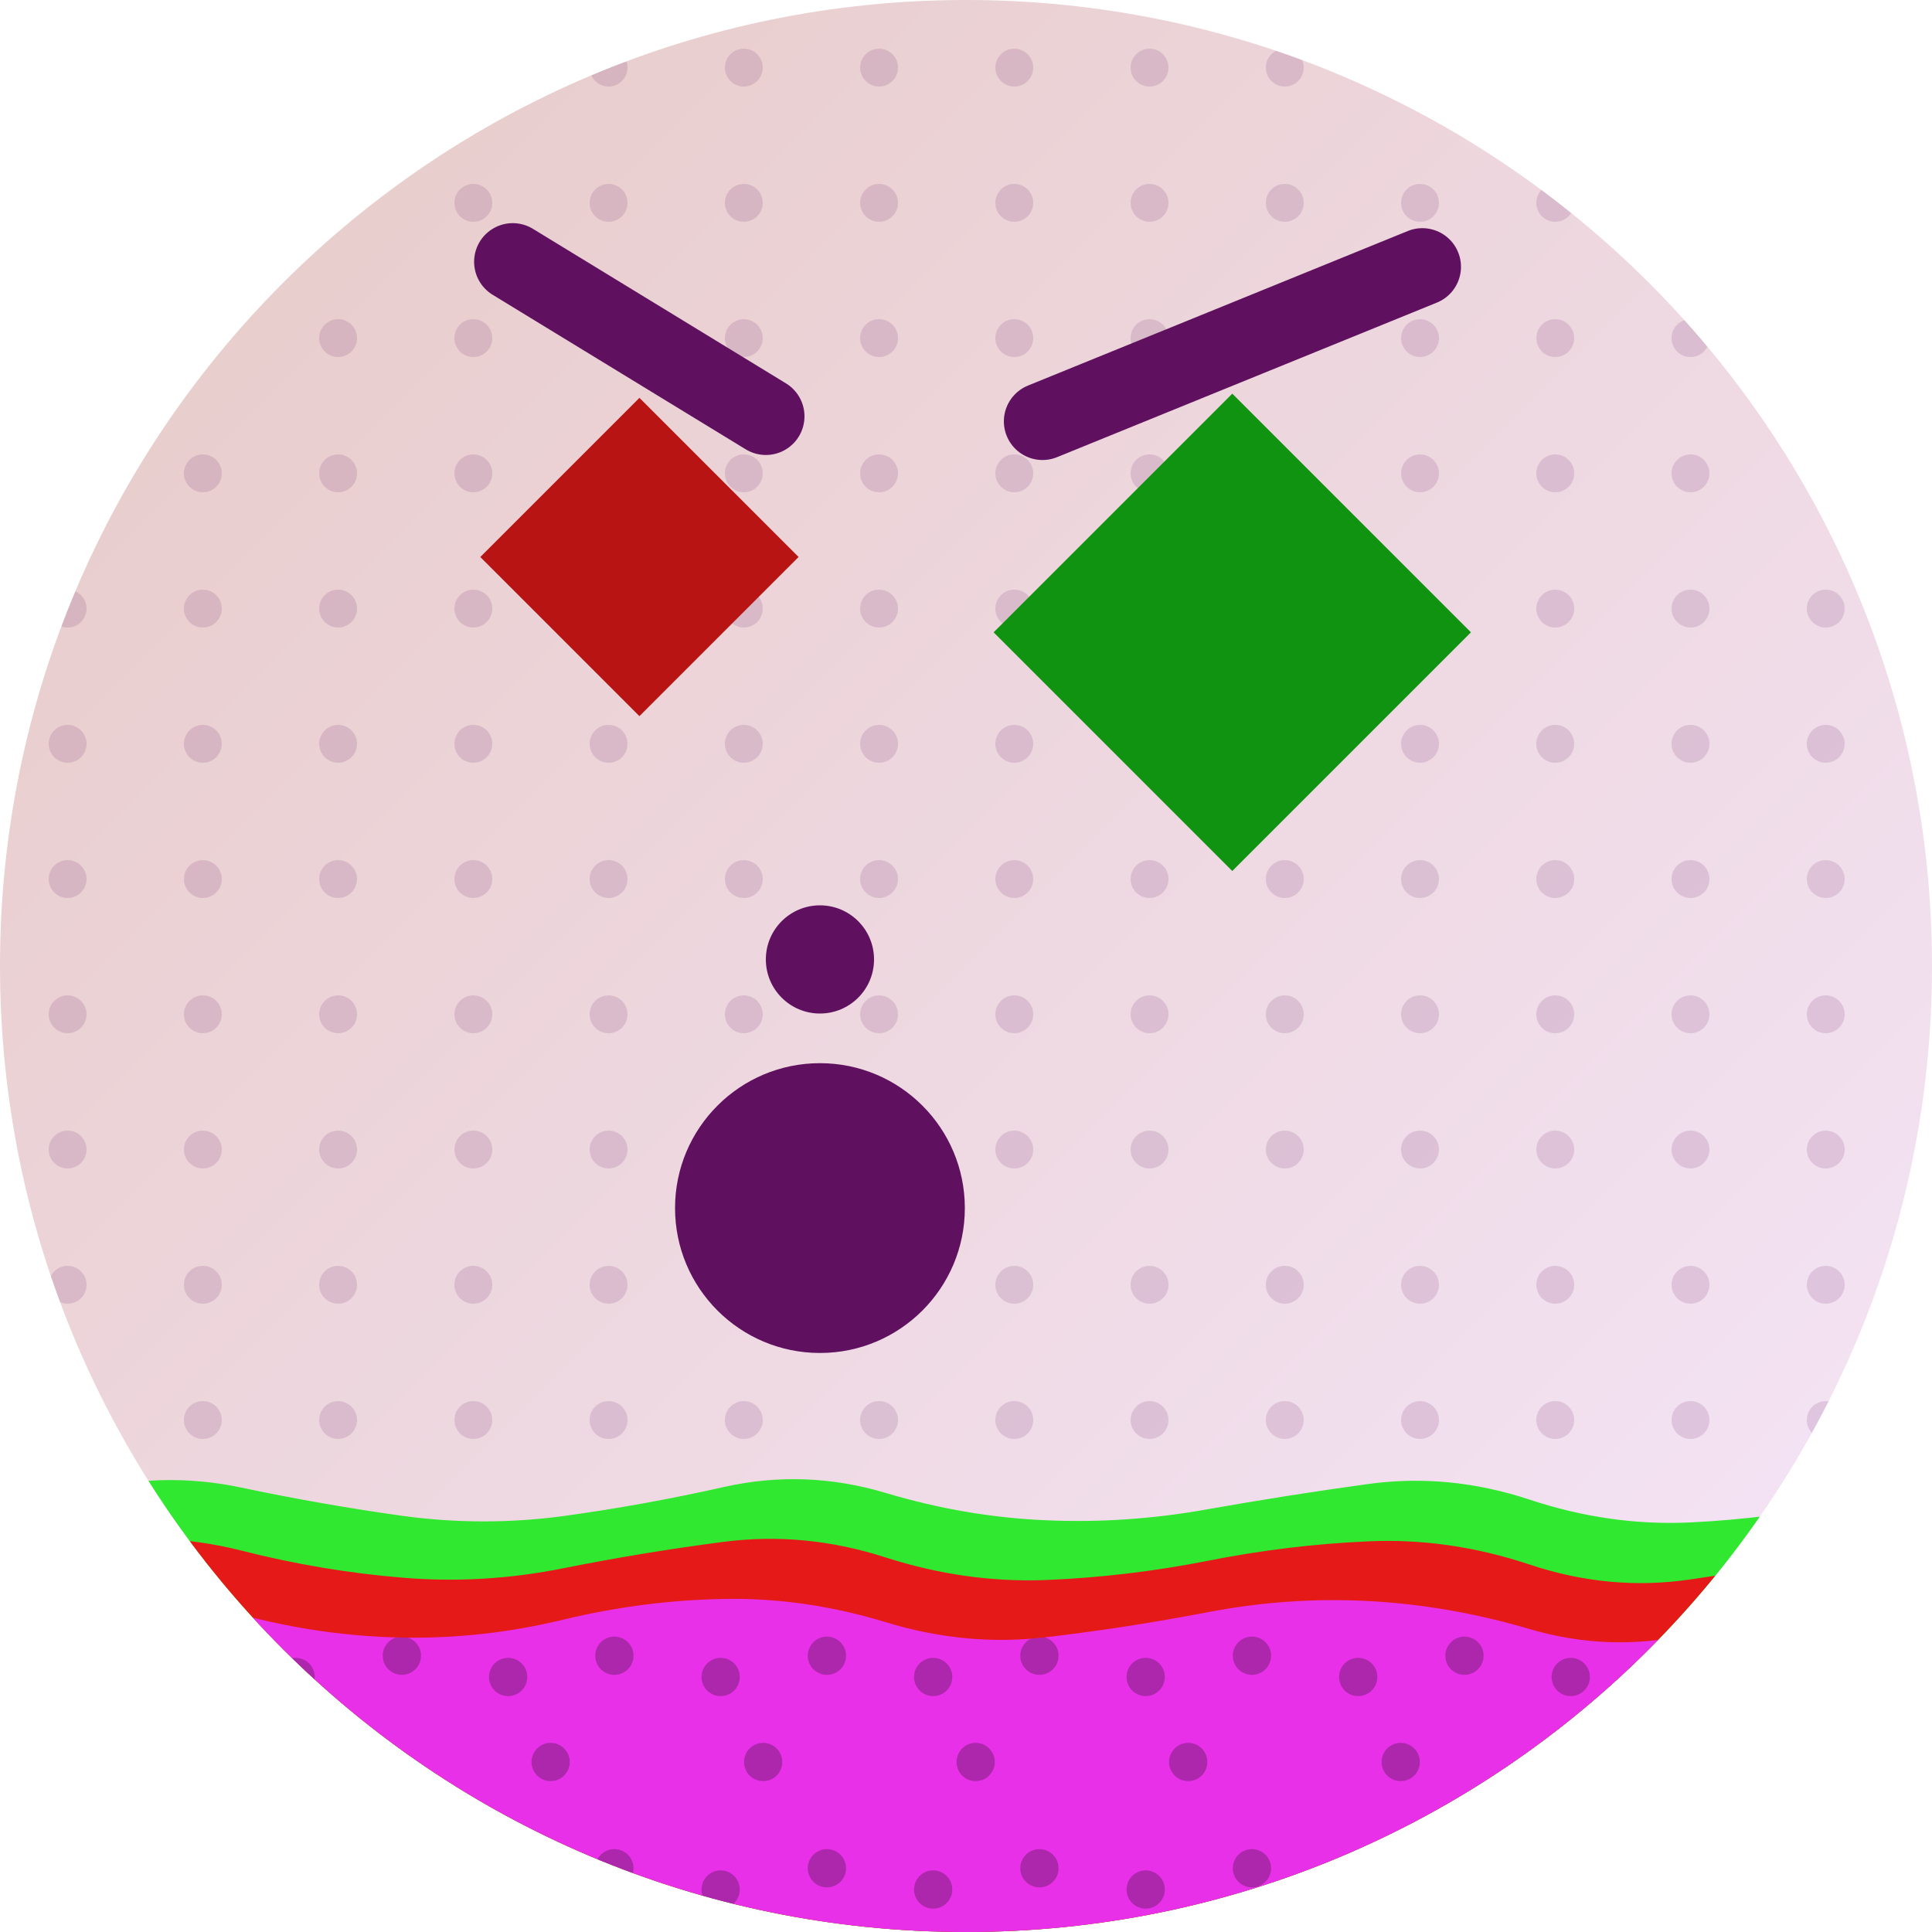
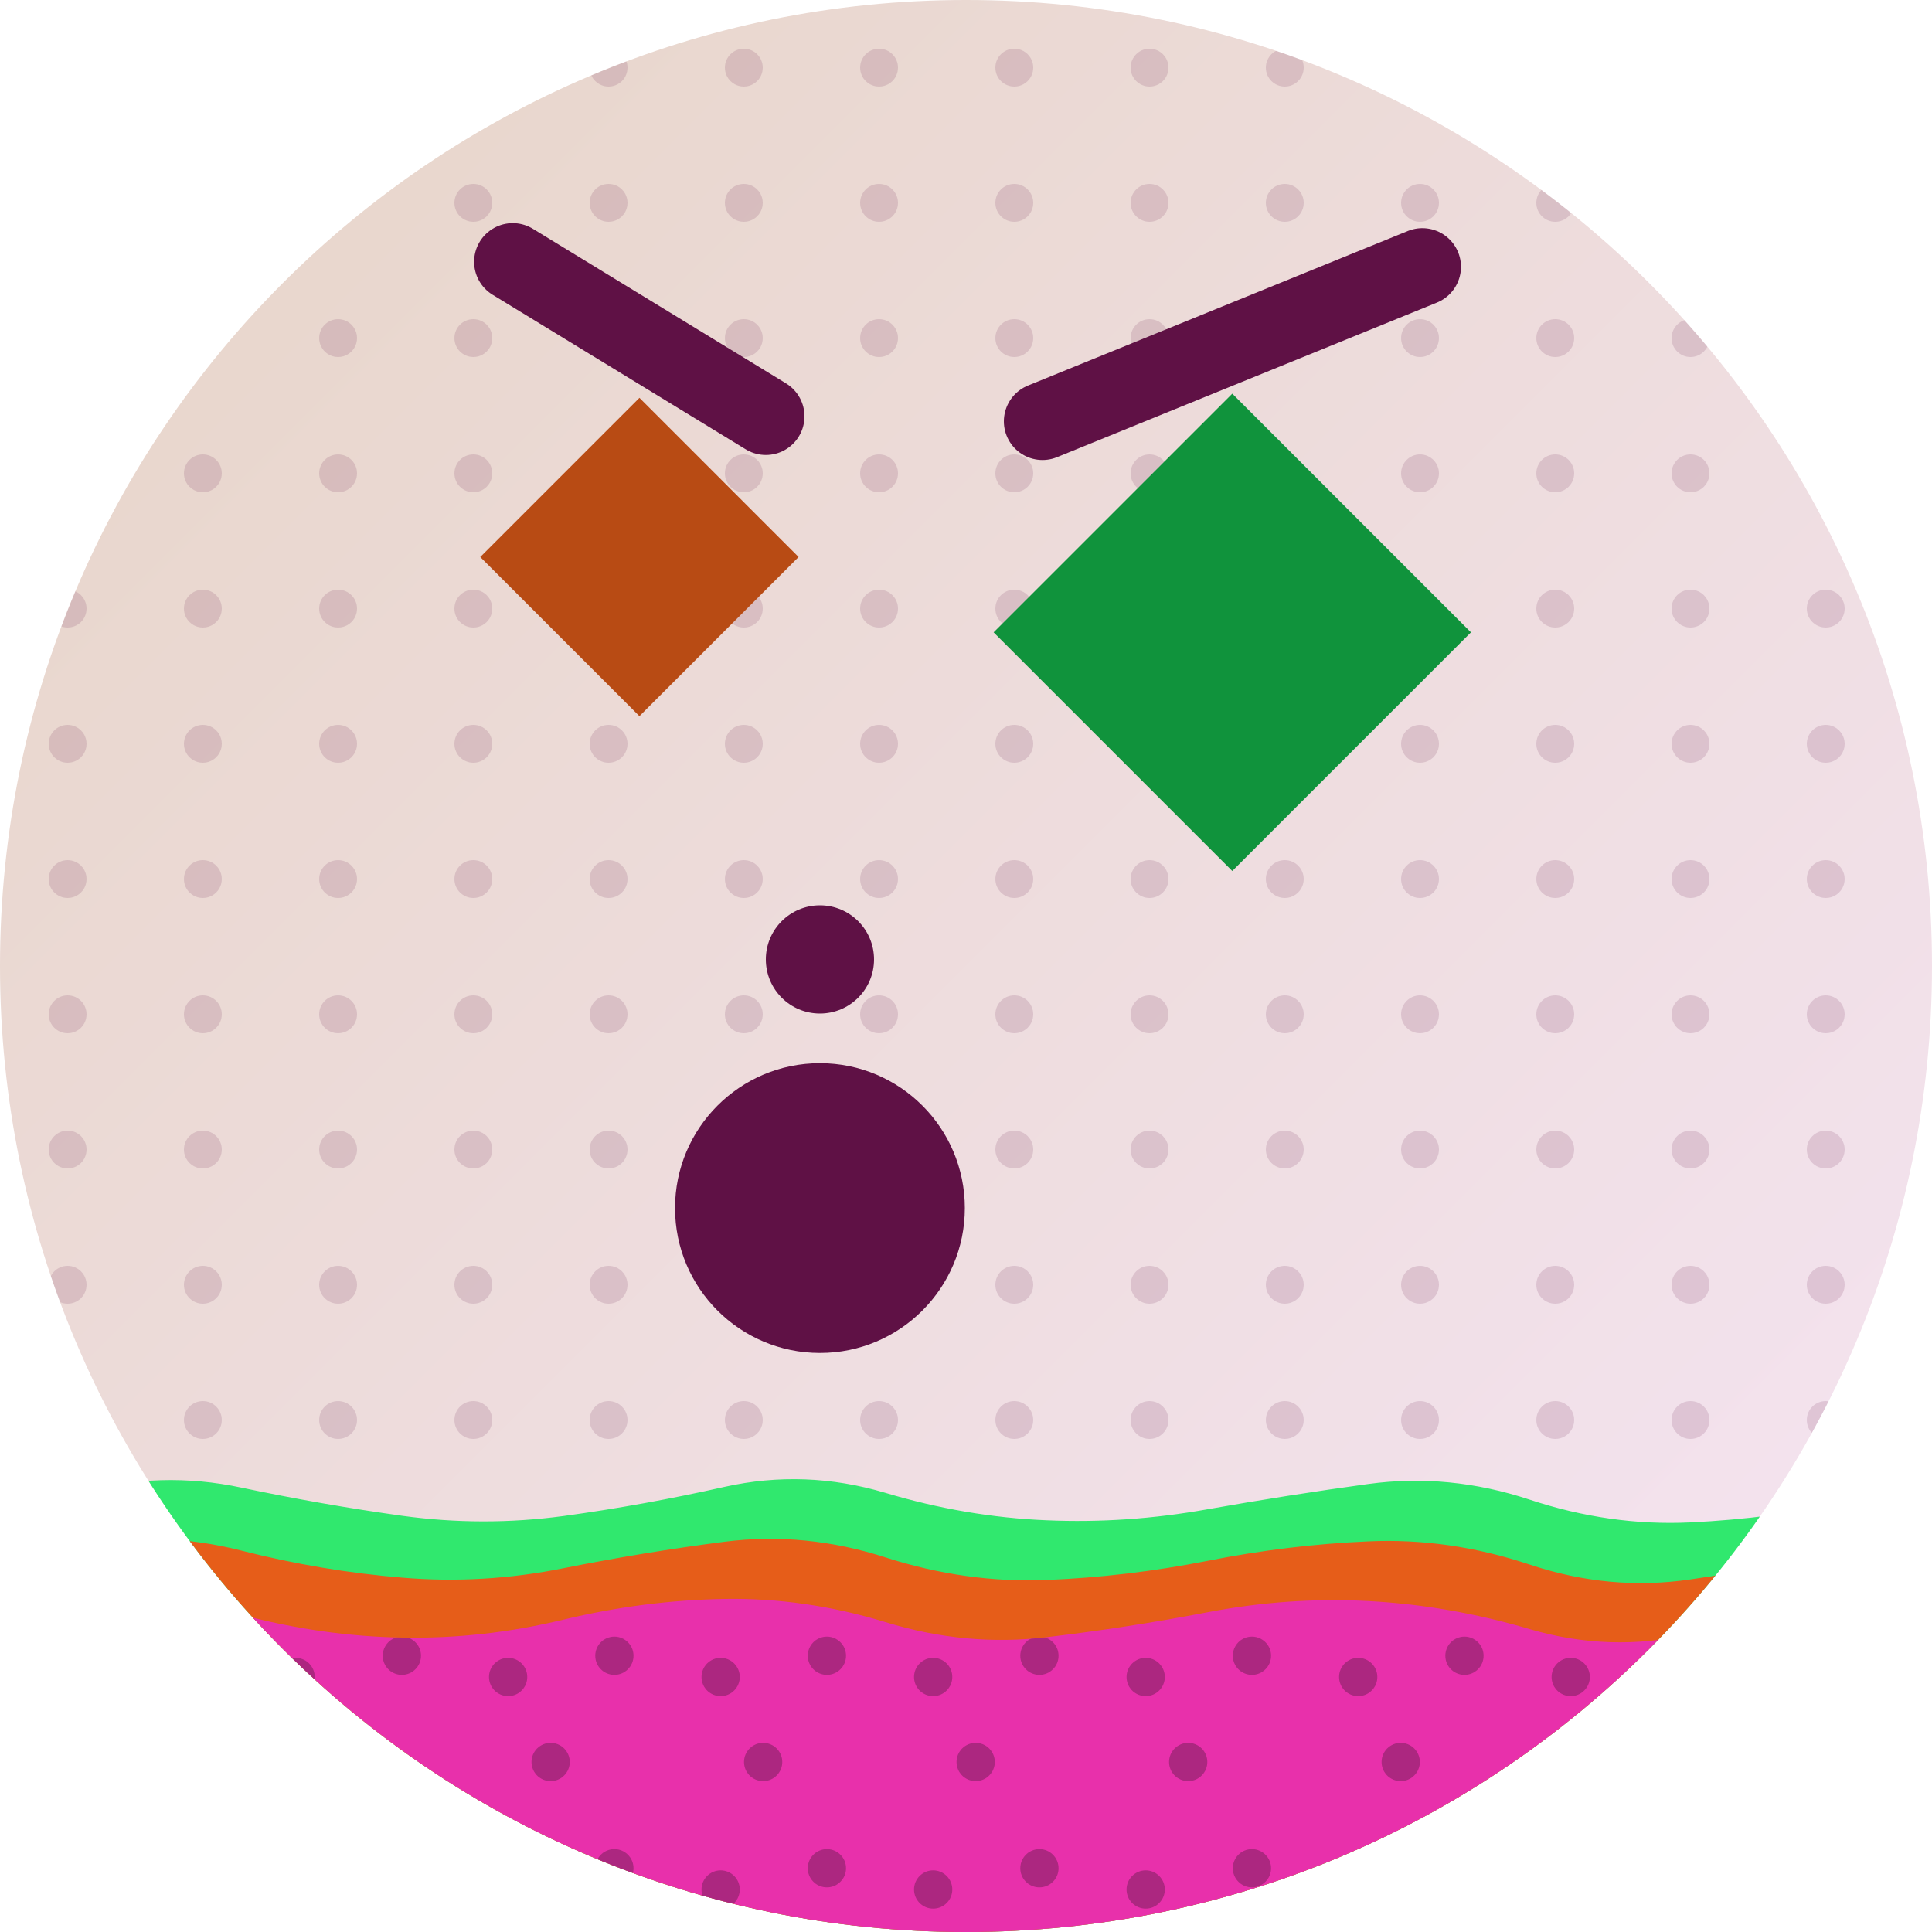
<svg xmlns="http://www.w3.org/2000/svg" viewBox="0 0 100 100" width="128" height="128" role="img" aria-label="Avatar">
  <defs>
    <clipPath id="ce5357a45">
      <rect width="100" height="100" rx="50" />
    </clipPath>
    <linearGradient id="be5357a45" gradientTransform="rotate(225 .5 .5)">
-       <stop offset="0" stop-color="#f3e2f3" />
-       <stop offset="1" stop-color="#e9cece" />
+       <stop offset="0" stop-color="#f3e2ed" />
+       <stop offset="1" stop-color="#e9d7ce" />
    </linearGradient>
    <pattern id="he5357a45" width="11" height="11" patternUnits="userSpaceOnUse">
-       <circle cx="2.2" cy="3.3" r="0.99" fill="#7a1f7a" />
-       <circle cx="7.7" cy="2.2" r="0.99" fill="#7a1f7a" />
-       <circle cx="5.5" cy="8.8" r="0.99" fill="#7a1f7a" />
+       <circle cx="2.2" cy="3.3" r="0.99" fill="#7a1f5c" />
+       <circle cx="7.7" cy="2.2" r="0.99" fill="#7a1f5c" />
+       <circle cx="5.5" cy="8.8" r="0.99" fill="#7a1f5c" />
    </pattern>
    <pattern id="pe5357a45" width="7" height="7" patternUnits="userSpaceOnUse">
-       <circle cx="3.5" cy="3.5" r="0.98" fill="#5f115f" />
+       <circle cx="3.5" cy="3.5" r="0.98" fill="#5f1145" />
    </pattern>
  </defs>
  <g clip-path="url(#ce5357a45)">
    <rect width="100" height="100" fill="url(#be5357a45)" />
    <rect width="100" height="100" fill="url(#pe5357a45)" opacity=".14" />
    <g transform="rotate(180 50 50)">
-       <path fill="#30e830" d="M-60 -60H160V21.64L100 21.64L95.83 22.76Q91.67 23.89 87.5 23Q83.33 22.12 79.17 21.54Q75 20.97 70.83 21.53Q66.67 22.1 62.5 23.04Q58.33 23.97 54.17 22.73Q50 21.48 45.83 21.31Q41.67 21.13 37.5 21.88Q33.33 22.62 29.17 23.19Q25 23.76 20.83 22.38Q16.67 21 12.5 21.2Q8.33 21.4 4.17 22.27L0 23.13L-60 23.13Z" />
-       <path fill="#e61919" d="M-60 -60H160V19.26L100 19.26L95.83 20.03Q91.67 20.8 87.5 19.74Q83.33 18.68 79.17 18.34Q75 17.99 70.83 18.83Q66.67 19.66 62.5 20.2Q58.33 20.73 54.17 19.39Q50 18.05 45.83 18.22Q41.67 18.39 37.5 19.21Q33.33 20.04 29.17 20.22Q25 20.41 20.83 19.02Q16.67 17.63 12.5 18.25Q8.33 18.86 4.17 19.6L0 20.34L-60 20.34Z" />
-       <path fill="#e830e8" d="M-60 -60H160V16.87L100 16.87L95.83 17.2Q91.67 17.52 87.5 16.42Q83.33 15.31 79.17 15.24Q75 15.16 70.83 16.17Q66.67 17.17 62.5 17.24Q58.33 17.31 54.17 16.04Q50 14.76 45.83 15.26Q41.67 15.75 37.5 16.55Q33.33 17.35 29.17 17.13Q25 16.91 20.83 15.68Q16.67 14.46 12.5 15.41Q8.33 16.37 4.17 16.89L0 17.42L-60 17.42Z" />
+       <path fill="#30e86e" d="M-60 -60H160V21.64L100 21.64L95.83 22.76Q91.67 23.89 87.5 23Q83.33 22.12 79.17 21.54Q75 20.97 70.83 21.53Q66.67 22.1 62.5 23.04Q58.33 23.97 54.17 22.73Q50 21.48 45.83 21.31Q41.67 21.13 37.5 21.88Q33.33 22.62 29.17 23.19Q25 23.76 20.83 22.38Q16.67 21 12.5 21.2Q8.33 21.4 4.17 22.27L0 23.13L-60 23.13Z" />
+       <path fill="#e65d19" d="M-60 -60H160V19.26L100 19.26L95.83 20.03Q91.67 20.8 87.5 19.74Q83.33 18.68 79.17 18.34Q75 17.99 70.83 18.83Q66.67 19.66 62.5 20.2Q58.33 20.73 54.17 19.39Q50 18.05 45.83 18.22Q41.67 18.39 37.5 19.21Q33.33 20.04 29.17 20.22Q25 20.41 20.83 19.02Q16.67 17.63 12.5 18.25Q8.33 18.86 4.17 19.6L0 20.34L-60 20.34Z" />
+       <path fill="#e830ab" d="M-60 -60H160V16.87L100 16.87L95.83 17.2Q91.67 17.52 87.5 16.42Q83.33 15.31 79.17 15.24Q75 15.16 70.83 16.17Q66.67 17.17 62.5 17.24Q58.33 17.31 54.17 16.04Q50 14.76 45.83 15.26Q41.67 15.75 37.5 16.55Q33.33 17.35 29.17 17.13Q25 16.91 20.83 15.68Q16.67 14.46 12.5 15.41Q8.33 16.37 4.17 16.89L0 17.42L-60 17.42Z" />
      <path fill="url(#he5357a45)" opacity=".55" d="M-60 -60H160V16.87L100 16.87L95.83 17.2Q91.67 17.52 87.5 16.42Q83.33 15.31 79.17 15.24Q75 15.16 70.83 16.17Q66.67 17.17 62.5 17.24Q58.33 17.31 54.17 16.04Q50 14.76 45.83 15.26Q41.67 15.75 37.5 16.55Q33.33 17.35 29.17 17.13Q25 16.91 20.83 15.68Q16.67 14.46 12.5 15.41Q8.33 16.37 4.17 16.89L0 17.42L-60 17.42Z" />
    </g>
-     <rect x="27.27" y="23" width="11.65" height="11.65" fill="#b81414" transform="rotate(45 33.09 28.83)" />
-     <rect x="55.05" y="24" width="17.47" height="17.47" fill="#109310" transform="rotate(45 63.79 32.73)" />
-     <path d="M26.54 13.55L39.64 21.55" stroke="#5f115f" stroke-width="4" stroke-linecap="round" />
-     <path d="M53.96 21.81L73.62 13.81" stroke="#5f115f" stroke-width="4" stroke-linecap="round" />
-     <circle cx="42.44" cy="49.66" r="2.8" fill="#5f115f" />
-     <circle cx="42.44" cy="62.53" r="7.5" fill="#5f115f" />
+     <rect x="27.27" y="23" width="11.65" height="11.65" fill="#b84b14" transform="rotate(45 33.09 28.83)" />
+     <rect x="55.05" y="24" width="17.47" height="17.47" fill="#10933c" transform="rotate(45 63.79 32.73)" />
+     <path d="M26.54 13.55L39.64 21.55" stroke="#5f1145" stroke-width="4" stroke-linecap="round" />
+     <path d="M53.96 21.81L73.62 13.81" stroke="#5f1145" stroke-width="4" stroke-linecap="round" />
+     <circle cx="42.44" cy="49.66" r="2.8" fill="#5f1145" />
+     <circle cx="42.44" cy="62.53" r="7.5" fill="#5f1145" />
  </g>
</svg>
